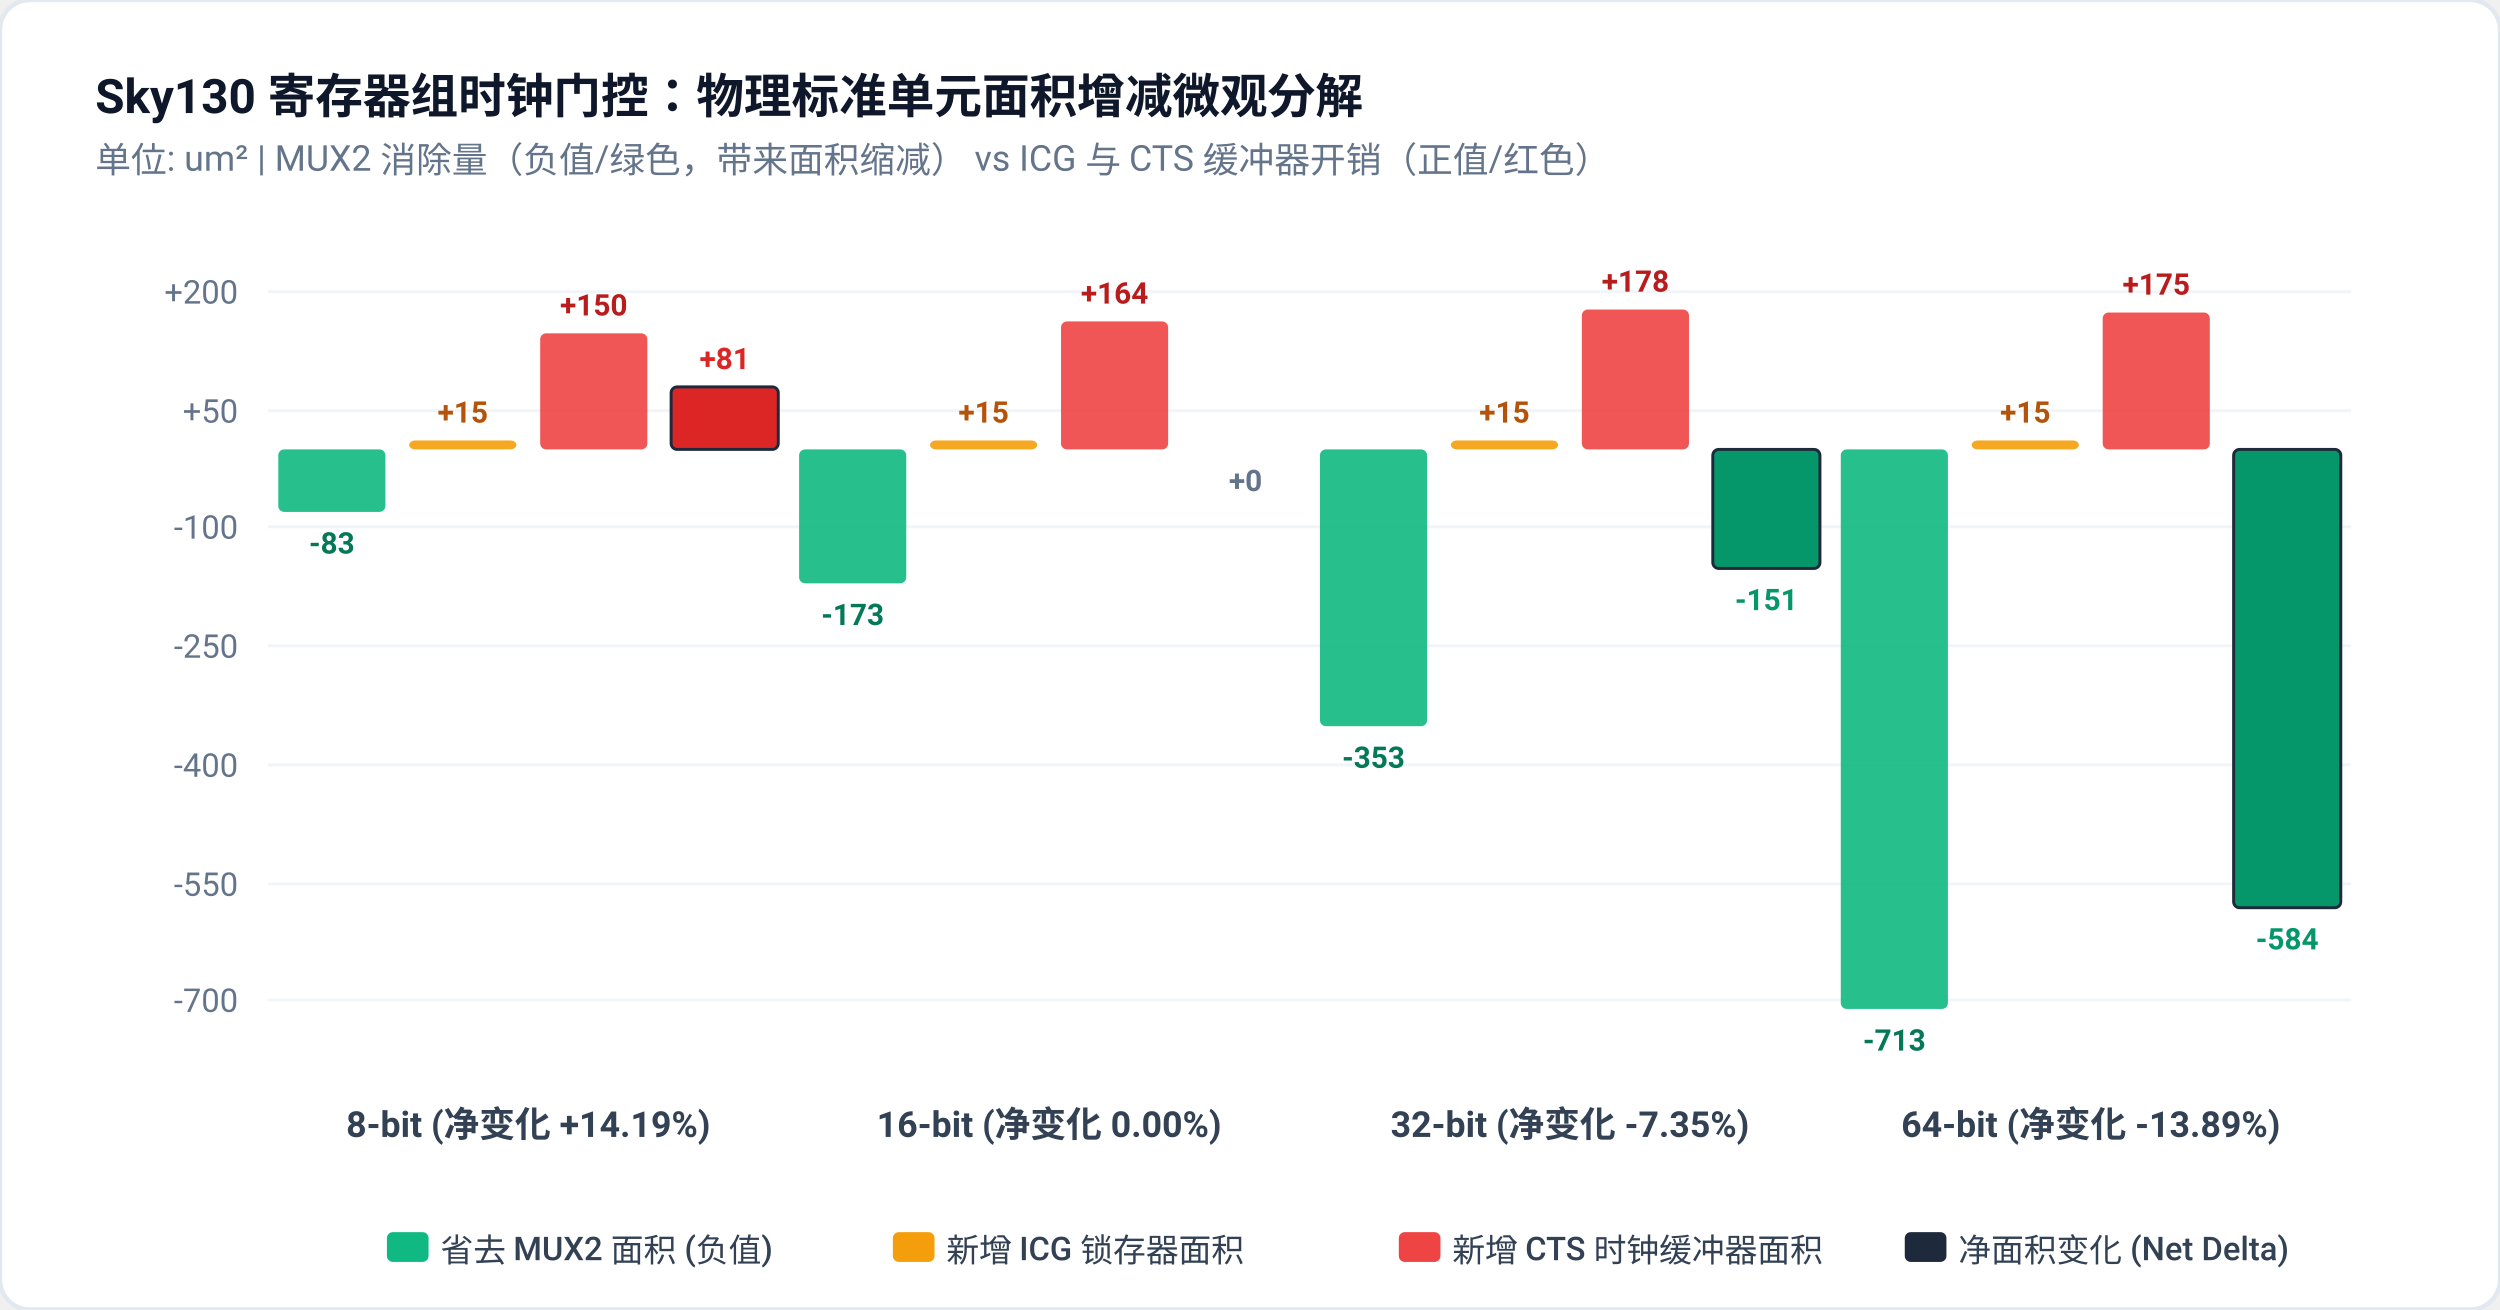
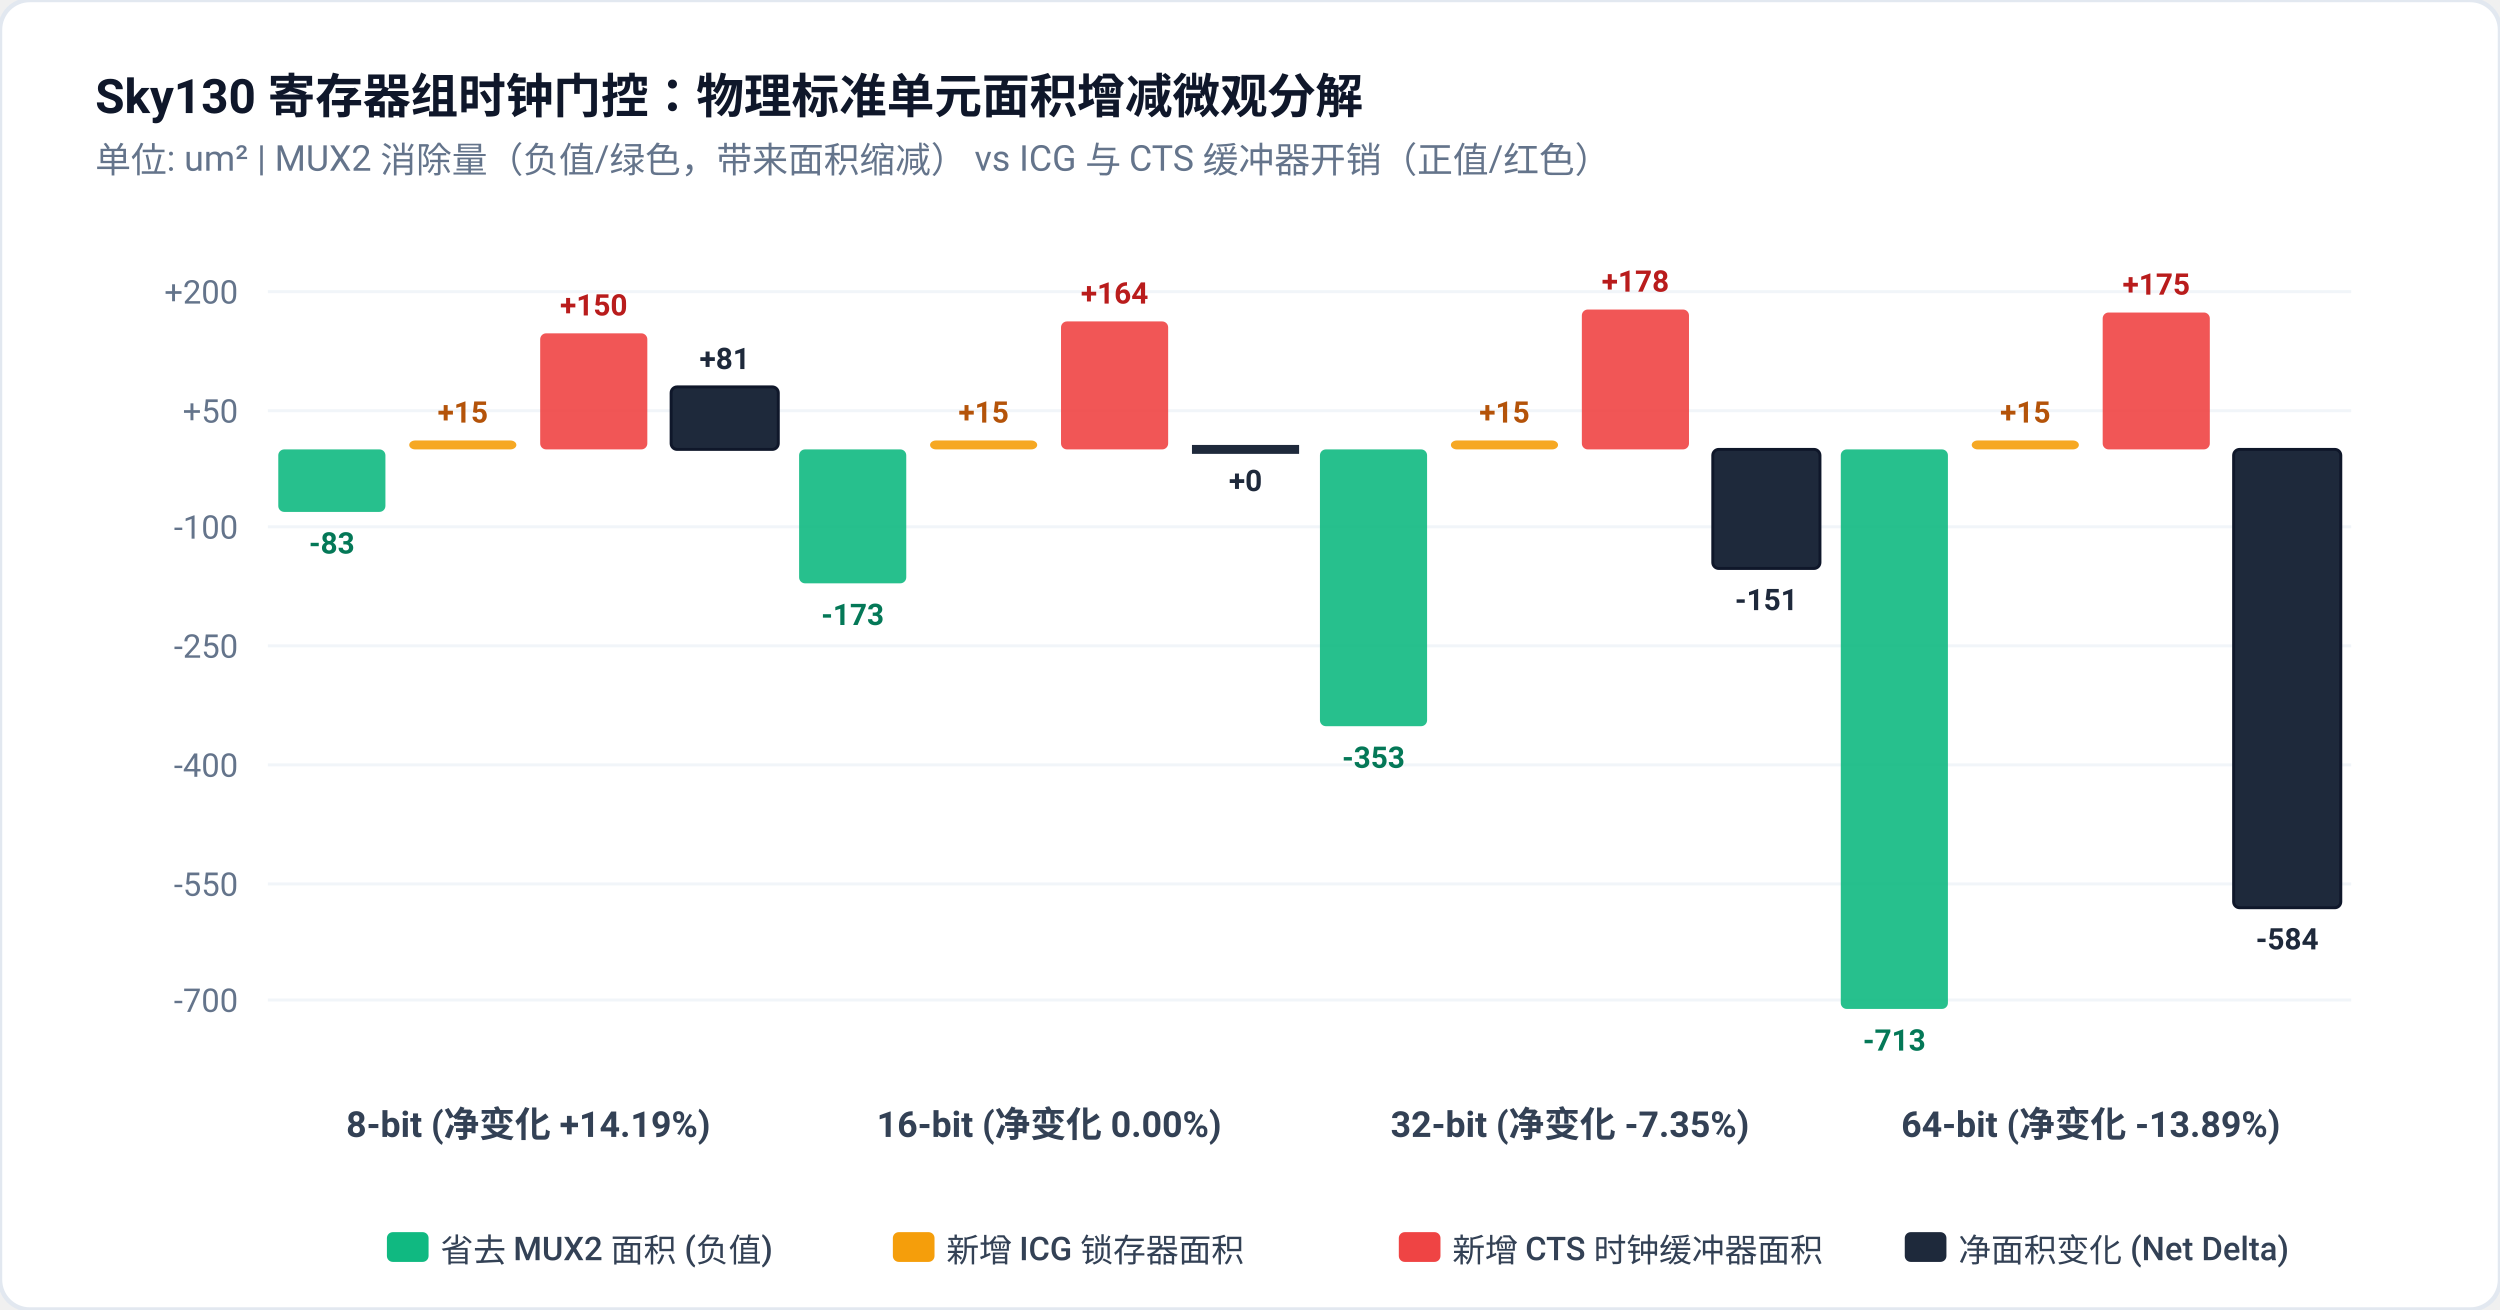
<svg xmlns="http://www.w3.org/2000/svg" viewBox="0 0 840 440" width="840" height="440">
  <defs>
    <style>
    .title { font-family: -apple-system, BlinkMacSystemFont, "Segoe UI", Roboto, Helvetica, Arial, sans-serif; font-size: 16px; font-weight: 700; fill: #0f172a; }
    .subtitle { font-family: -apple-system, BlinkMacSystemFont, "Segoe UI", Roboto, Helvetica, Arial, sans-serif; font-size: 12px; fill: #64748b; }
    .axis-label { font-family: -apple-system, BlinkMacSystemFont, "Segoe UI", Roboto, Helvetica, Arial, sans-serif; font-size: 12px; font-weight: 600; fill: #334155; }
    .tick-label { font-family: -apple-system, BlinkMacSystemFont, "Segoe UI", Roboto, Helvetica, Arial, sans-serif; font-size: 11px; fill: #64748b; }
    .data-label { font-family: -apple-system, BlinkMacSystemFont, "Segoe UI", Roboto, Helvetica, Arial, sans-serif; font-size: 10px; font-weight: 700; }
    .legend-text { font-family: -apple-system, BlinkMacSystemFont, "Segoe UI", Roboto, Helvetica, Arial, sans-serif; font-size: 11px; font-weight: 500; fill: #334155; }
    .grid-line { stroke: #f1f5f9; stroke-width: 1; }
    .zero-line { stroke: #475569; stroke-width: 1.5; stroke-dasharray: 4,4; }
    .axis-line { stroke: #cbd5e1; stroke-width: 1.5; }
  </style>
    <linearGradient id="grad-green" x1="0" y1="0" x2="0" y2="1">
      <stop offset="0%" stop-color="#10b981" />
      <stop offset="100%" stop-color="#059669" />
    </linearGradient>
    <linearGradient id="grad-blue" x1="0" y1="0" x2="0" y2="1">
      <stop offset="0%" stop-color="#0ea5e9" />
      <stop offset="100%" stop-color="#0284c7" />
    </linearGradient>
    <linearGradient id="grad-amber" x1="0" y1="0" x2="0" y2="1">
      <stop offset="0%" stop-color="#f59e0b" />
      <stop offset="100%" stop-color="#d97706" />
    </linearGradient>
    <linearGradient id="grad-red" x1="0" y1="0" x2="0" y2="1">
      <stop offset="0%" stop-color="#f43f5e" />
      <stop offset="100%" stop-color="#e11d48" />
    </linearGradient>
  </defs>
  <rect width="840" height="440" rx="10" fill="#ffffff" stroke="#e2e8f0" stroke-width="1.5" />
  <text x="32" y="38" class="title">Sky130 寄存器组时钟门控：物理标准单元面积增减微观分解</text>
  <text x="32" y="58" class="subtitle">单位: um² | MUX2 消除量（负值/绿色，带来面积缩减） vs ICG 与 CTS 缓冲器开销（正值/红色）</text>
  <line x1="90" y1="336" x2="790" y2="336" class="grid-line" />
  <text x="80" y="340" text-anchor="end" class="tick-label">-700</text>
  <line x1="90" y1="297" x2="790" y2="297" class="grid-line" />
  <text x="80" y="301" text-anchor="end" class="tick-label">-550</text>
  <line x1="90" y1="257" x2="790" y2="257" class="grid-line" />
  <text x="80" y="261" text-anchor="end" class="tick-label">-400</text>
  <line x1="90" y1="217" x2="790" y2="217" class="grid-line" />
  <text x="80" y="221" text-anchor="end" class="tick-label">-250</text>
  <line x1="90" y1="177" x2="790" y2="177" class="grid-line" />
  <text x="80" y="181" text-anchor="end" class="tick-label">-100</text>
  <line x1="90" y1="138" x2="790" y2="138" class="grid-line" />
  <text x="80" y="142" text-anchor="end" class="tick-label">+50</text>
  <line x1="90" y1="98" x2="790" y2="98" class="grid-line" />
  <text x="80" y="102" text-anchor="end" class="tick-label">+200</text>
  <rect x="93.5" y="151" width="36" height="21" rx="2" fill="#10b981" opacity="0.9" />
  <text x="111.5" y="186" text-anchor="middle" class="data-label" fill="#047857">-83</text>
  <rect x="137.5" y="148" width="36" height="3" rx="2" fill="#f59e0b" opacity="0.9" />
  <text x="155.5" y="142" text-anchor="middle" class="data-label" fill="#b45309">+15</text>
  <rect x="181.5" y="112" width="36" height="39" rx="2" fill="#ef4444" opacity="0.9" />
  <text x="199.5" y="106" text-anchor="middle" class="data-label" fill="#b91c1c">+150</text>
-   <rect x="225.5" y="130" width="36" height="21" rx="2" fill="#dc2626" stroke="#1e293b" stroke-width="1" />
-   <text x="243.5" y="124" text-anchor="middle" class="data-label" fill="#dc2626">+81</text>
+   <rect x="225.5" y="130" width="36" height="21" rx="2" fill="#1e293b" stroke="#0f172a" stroke-width="1" />
+   <text x="243.5" y="124" text-anchor="middle" class="data-label" fill="#1e293b">+81</text>
  <text x="177.5" y="382" text-anchor="middle" class="axis-label">8-bit (净变化 +14.19%)</text>
  <rect x="268.5" y="151" width="36" height="45" rx="2" fill="#10b981" opacity="0.9" />
  <text x="286.5" y="210" text-anchor="middle" class="data-label" fill="#047857">-173</text>
  <rect x="312.5" y="148" width="36" height="3" rx="2" fill="#f59e0b" opacity="0.9" />
  <text x="330.5" y="142" text-anchor="middle" class="data-label" fill="#b45309">+15</text>
  <rect x="356.5" y="108" width="36" height="43" rx="2" fill="#ef4444" opacity="0.9" />
  <text x="374.5" y="102" text-anchor="middle" class="data-label" fill="#b91c1c">+164</text>
-   <rect x="400.5" y="151" width="36" height="0" rx="2" fill="#64748b" stroke="#1e293b" stroke-width="1" />
-   <text x="418.5" y="165" text-anchor="middle" class="data-label" fill="#64748b">+0</text>
+   <line x1="400.5" y1="151" x2="436.5" y2="151" stroke="#1e293b" stroke-width="3" />
+   <text x="418.5" y="165" text-anchor="middle" class="data-label" fill="#1e293b">+0</text>
  <text x="352.5" y="382" text-anchor="middle" class="axis-label">16-bit (净变化 0.00%)</text>
  <rect x="443.5" y="151" width="36" height="93" rx="2" fill="#10b981" opacity="0.9" />
  <text x="461.5" y="258" text-anchor="middle" class="data-label" fill="#047857">-353</text>
  <rect x="487.5" y="148" width="36" height="3" rx="2" fill="#f59e0b" opacity="0.9" />
  <text x="505.5" y="142" text-anchor="middle" class="data-label" fill="#b45309">+15</text>
  <rect x="531.5" y="104" width="36" height="47" rx="2" fill="#ef4444" opacity="0.9" />
  <text x="549.5" y="98" text-anchor="middle" class="data-label" fill="#b91c1c">+178</text>
-   <rect x="575.5" y="151" width="36" height="40" rx="2" fill="#059669" stroke="#1e293b" stroke-width="1" />
-   <text x="593.5" y="205" text-anchor="middle" class="data-label" fill="#059669">-151</text>
+   <rect x="575.5" y="151" width="36" height="40" rx="2" fill="#1e293b" stroke="#0f172a" stroke-width="1" />
+   <text x="593.5" y="205" text-anchor="middle" class="data-label" fill="#1e293b">-151</text>
  <text x="527.5" y="382" text-anchor="middle" class="axis-label">32-bit (净变化 -7.35%)</text>
  <rect x="618.5" y="151" width="36" height="188" rx="2" fill="#10b981" opacity="0.9" />
  <text x="636.5" y="353" text-anchor="middle" class="data-label" fill="#047857">-713</text>
  <rect x="662.5" y="148" width="36" height="3" rx="2" fill="#f59e0b" opacity="0.9" />
  <text x="680.5" y="142" text-anchor="middle" class="data-label" fill="#b45309">+15</text>
  <rect x="706.5" y="105" width="36" height="46" rx="2" fill="#ef4444" opacity="0.9" />
  <text x="724.5" y="99" text-anchor="middle" class="data-label" fill="#b91c1c">+175</text>
-   <rect x="750.5" y="151" width="36" height="154" rx="2" fill="#059669" stroke="#1e293b" stroke-width="1" />
-   <text x="768.5" y="319" text-anchor="middle" class="data-label" fill="#059669">-584</text>
+   <rect x="750.5" y="151" width="36" height="154" rx="2" fill="#1e293b" stroke="#0f172a" stroke-width="1" />
+   <text x="768.5" y="319" text-anchor="middle" class="data-label" fill="#1e293b">-584</text>
  <text x="702.5" y="382" text-anchor="middle" class="axis-label">64-bit (净变化 -13.89%)</text>
  <rect x="130" y="414" width="14" height="10" rx="2" fill="#10b981" />
  <text x="148" y="424" class="legend-text">省去 MUX2 面积 (负值)</text>
  <rect x="300" y="414" width="14" height="10" rx="2" fill="#f59e0b" />
  <text x="318" y="424" class="legend-text">新增 ICG 锁存器面积</text>
  <rect x="470" y="414" width="14" height="10" rx="2" fill="#ef4444" />
  <text x="488" y="424" class="legend-text">新增 CTS 时钟缓冲器面积</text>
  <rect x="640" y="414" width="14" height="10" rx="2" fill="#1e293b" />
  <text x="658" y="424" class="legend-text">净面积变化 (Net Delta)</text>
</svg>
